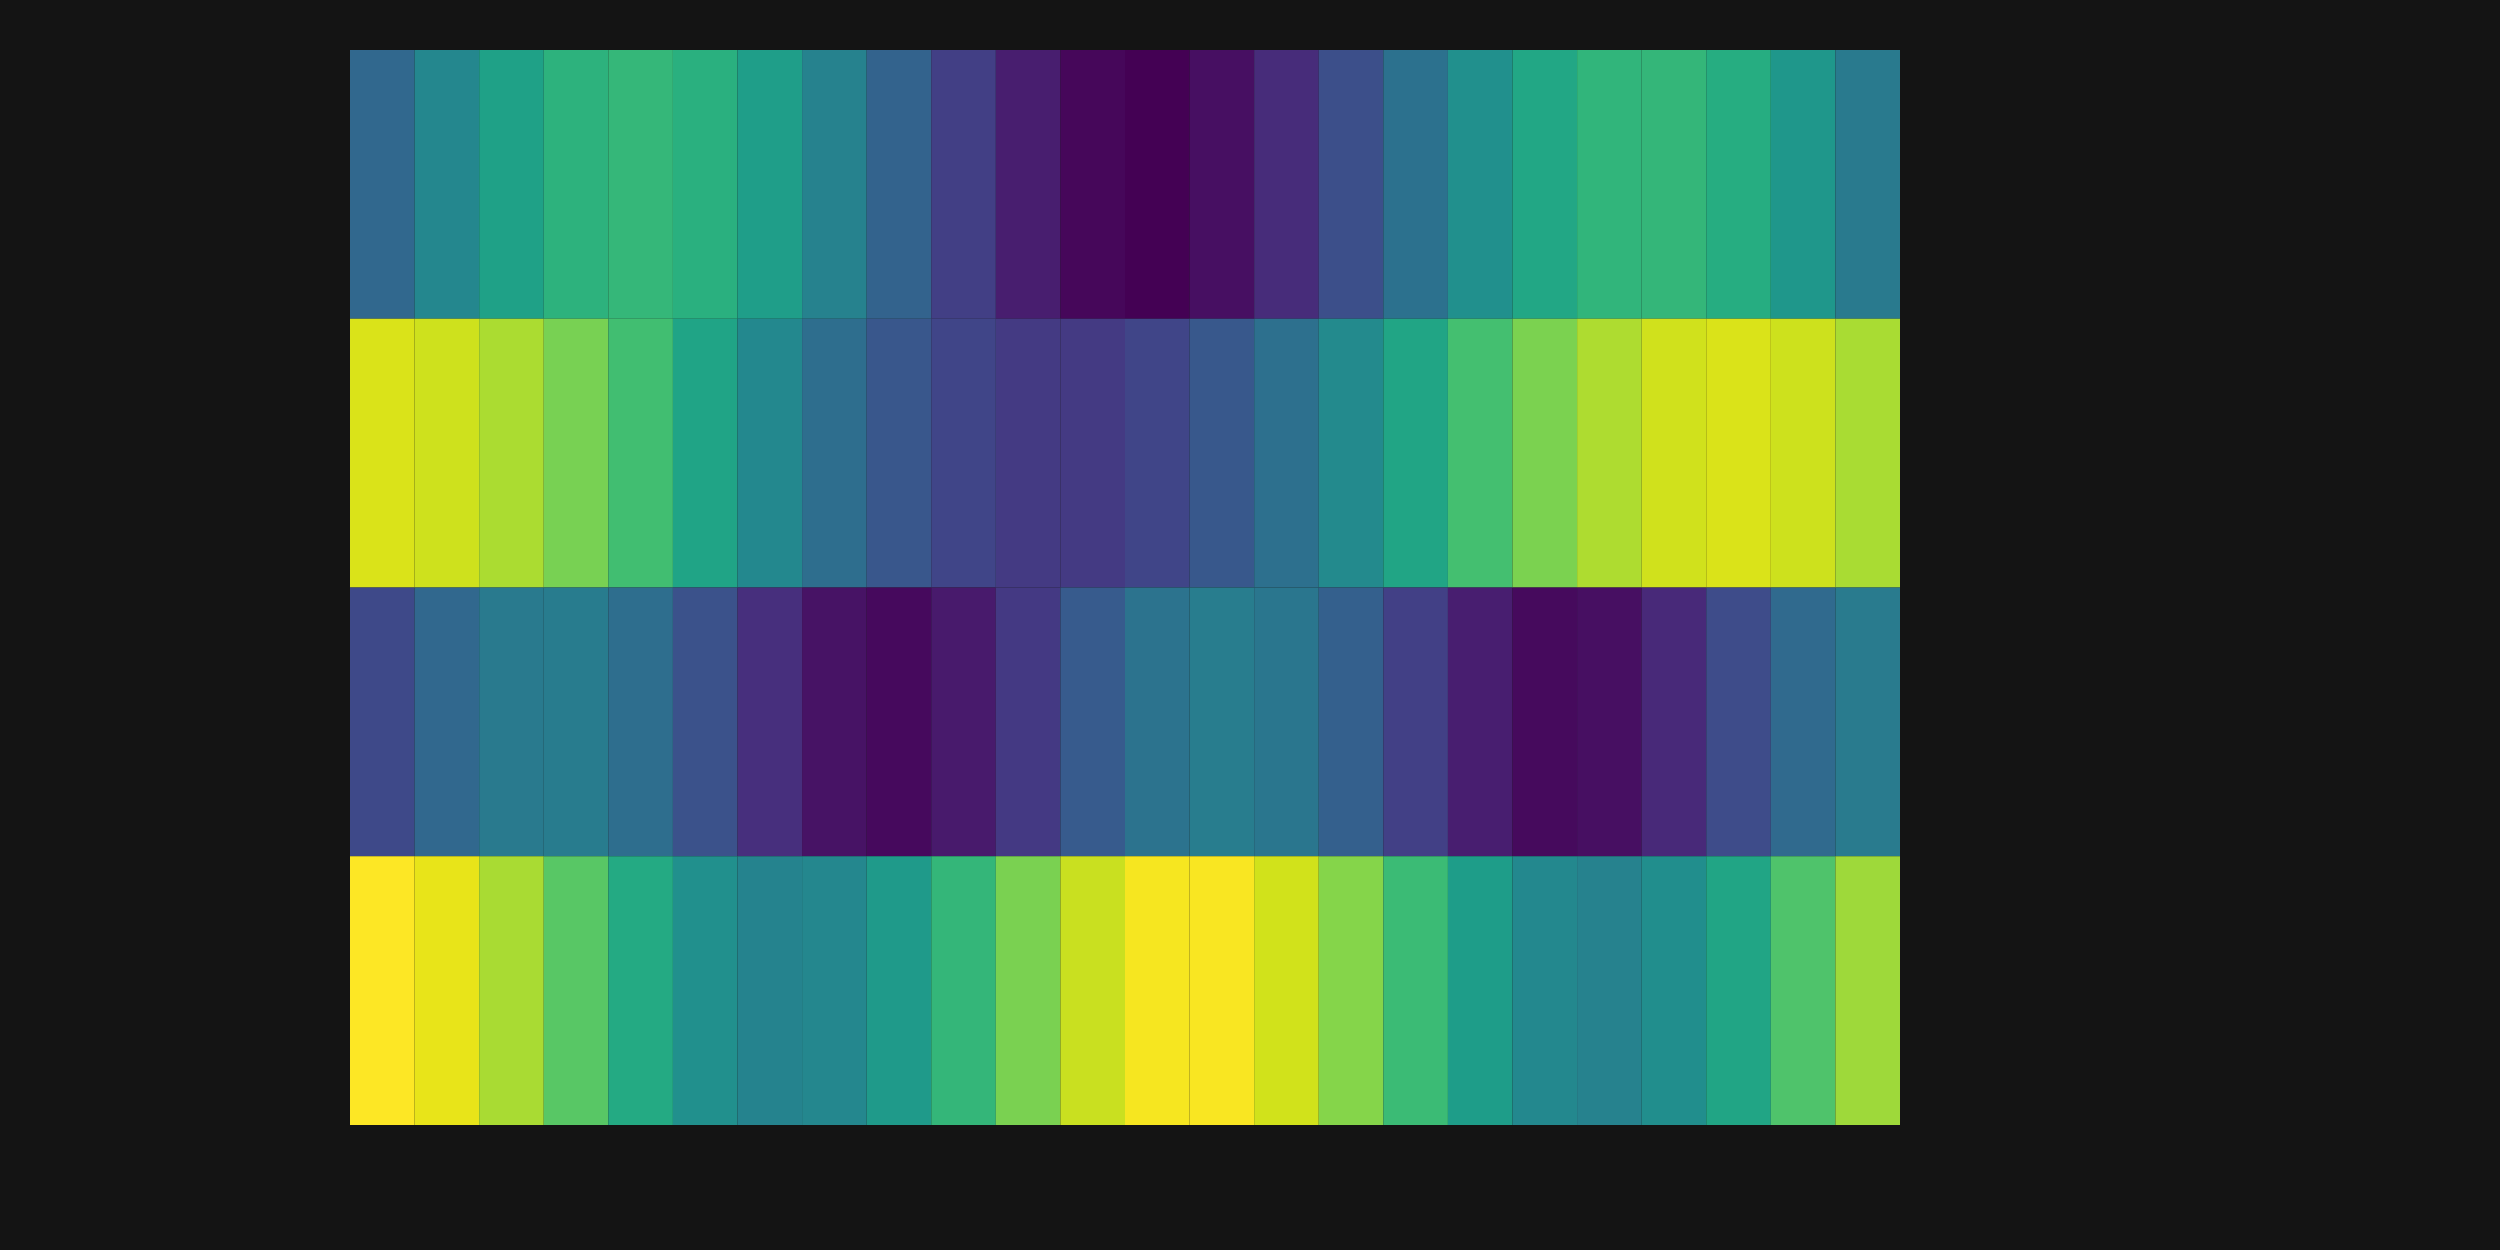
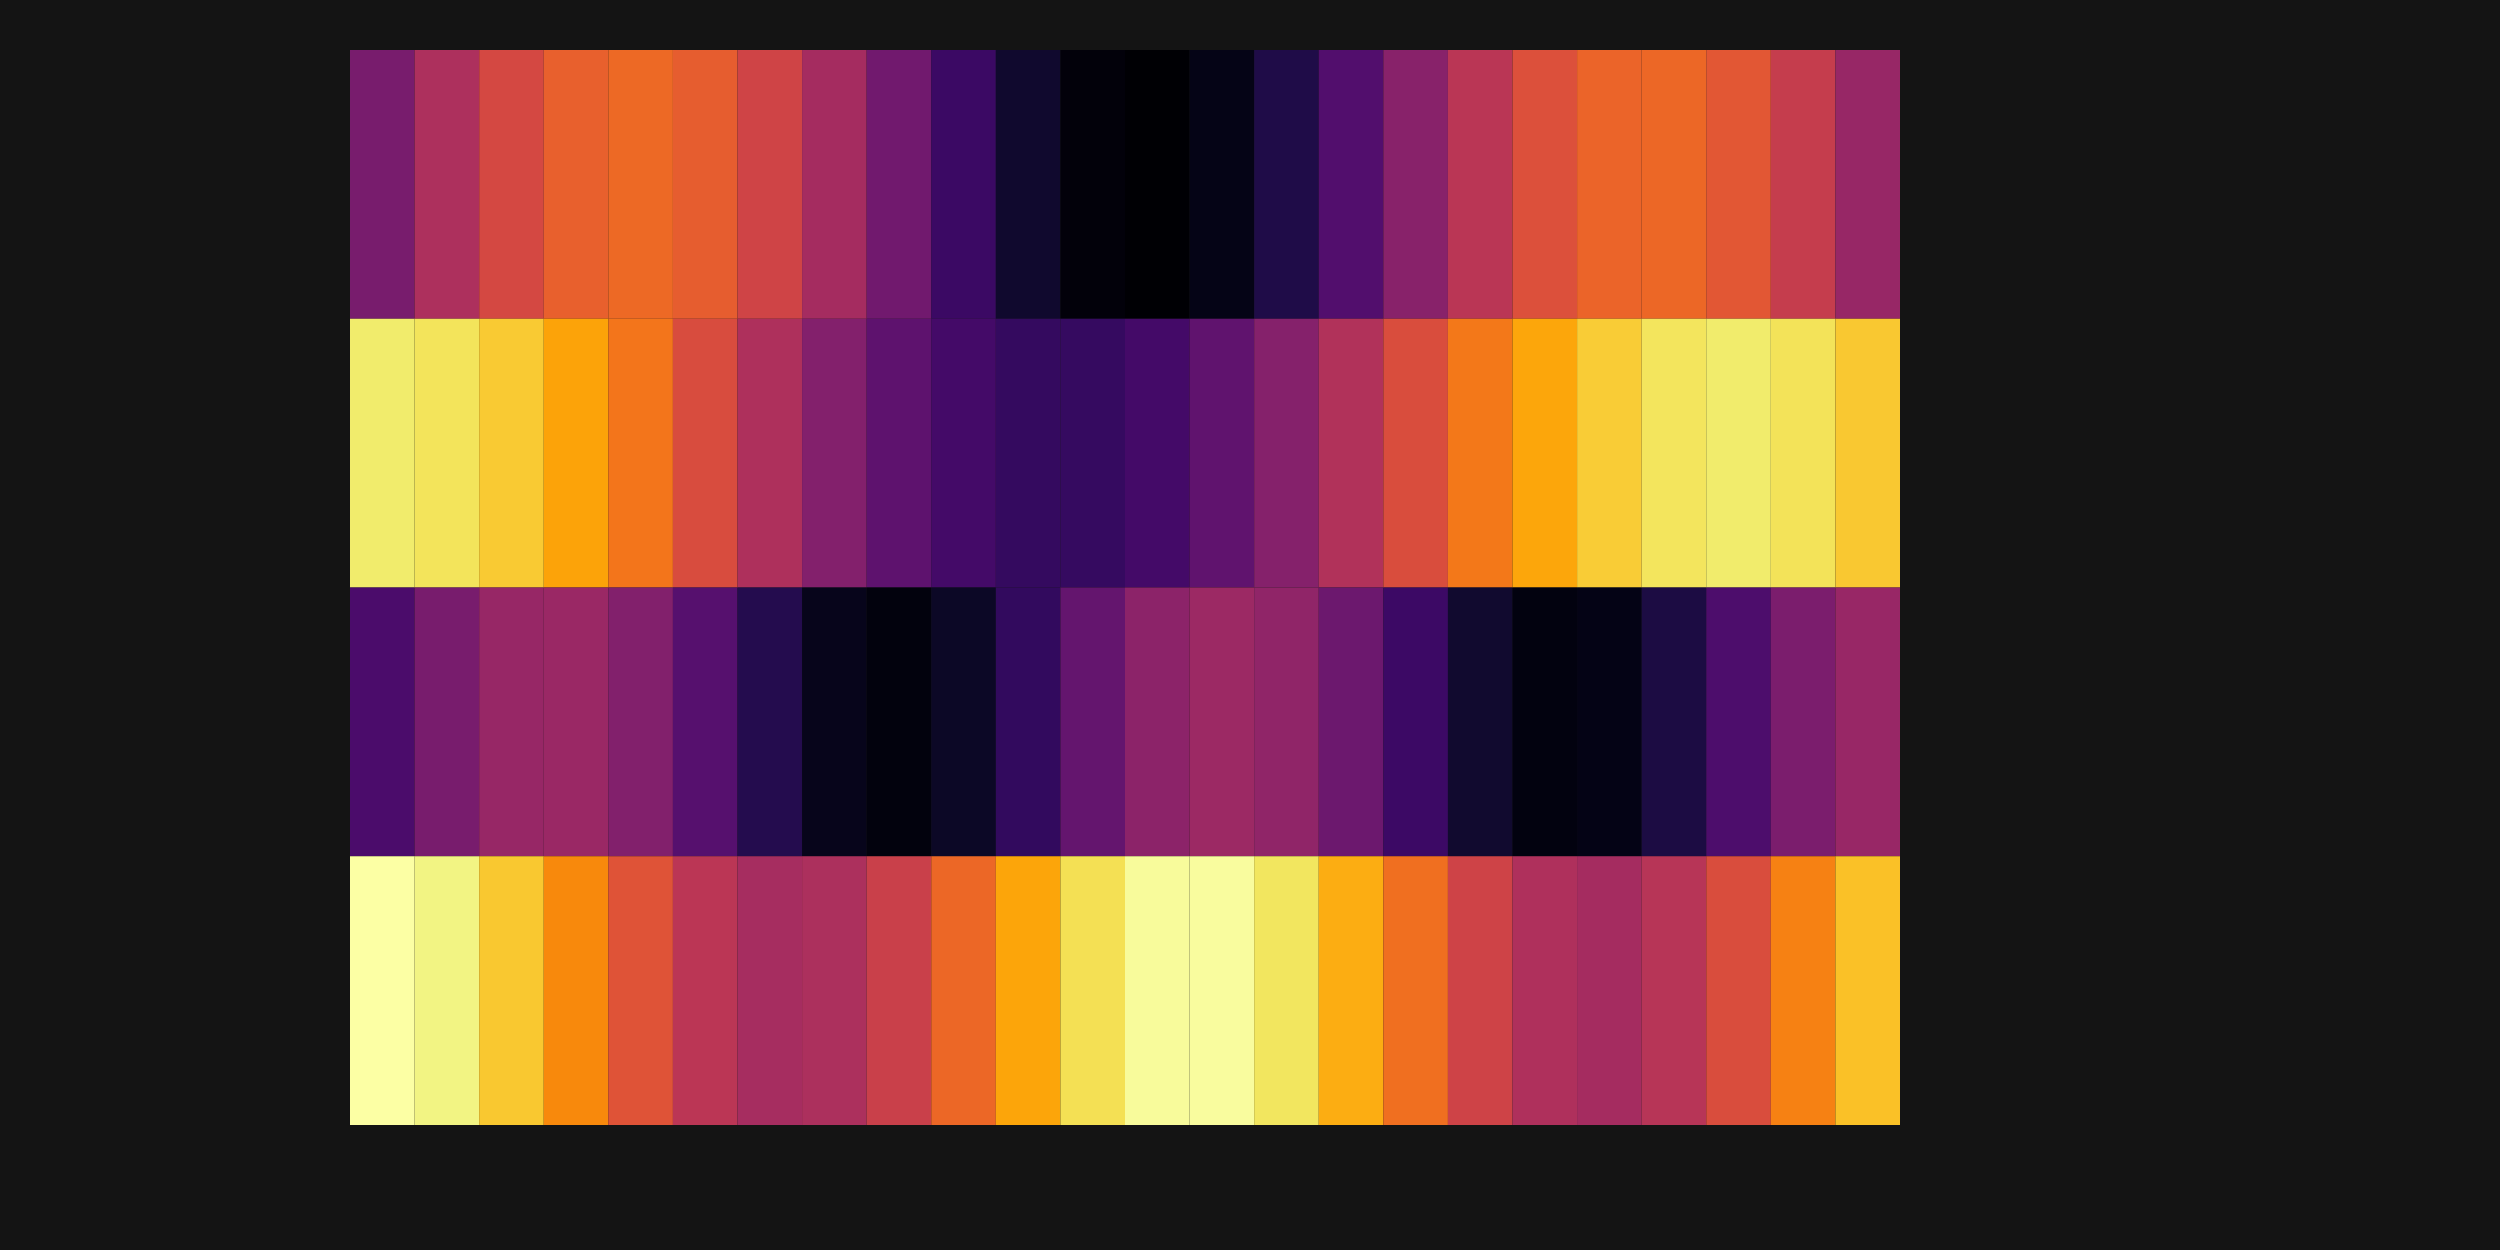
<svg xmlns="http://www.w3.org/2000/svg" viewBox="0 0 640 320" width="640" height="320">
  <rect width="100%" height="100%" fill="#141414" />
-   <rect x="89.6" y="12.8" width="16.533" height="68.8" fill="#31688e" />
-   <rect x="106.133" y="12.8" width="16.533" height="68.8" fill="#24878e" />
-   <rect x="122.667" y="12.8" width="16.533" height="68.8" fill="#1fa187" />
-   <rect x="139.2" y="12.8" width="16.533" height="68.8" fill="#2db27d" />
-   <rect x="155.733" y="12.8" width="16.533" height="68.8" fill="#35b779" />
-   <rect x="172.267" y="12.8" width="16.533" height="68.8" fill="#2ab07f" />
-   <rect x="188.8" y="12.8" width="16.533" height="68.8" fill="#1f9e89" />
-   <rect x="205.333" y="12.8" width="16.533" height="68.8" fill="#26828e" />
-   <rect x="221.867" y="12.8" width="16.533" height="68.8" fill="#33638d" />
-   <rect x="238.4" y="12.8" width="16.533" height="68.8" fill="#423f85" />
-   <rect x="254.933" y="12.8" width="16.533" height="68.8" fill="#481e6f" />
-   <rect x="271.467" y="12.8" width="16.533" height="68.8" fill="#46075a" />
-   <rect x="288" y="12.8" width="16.533" height="68.8" fill="#440154" />
-   <rect x="304.533" y="12.8" width="16.533" height="68.8" fill="#470f62" />
-   <rect x="321.067" y="12.8" width="16.533" height="68.8" fill="#472c7a" />
-   <rect x="337.6" y="12.8" width="16.533" height="68.8" fill="#3c4f8a" />
-   <rect x="354.133" y="12.8" width="16.533" height="68.8" fill="#2c718e" />
-   <rect x="370.667" y="12.8" width="16.533" height="68.8" fill="#21908d" />
-   <rect x="387.2" y="12.8" width="16.533" height="68.8" fill="#22a785" />
-   <rect x="403.733" y="12.8" width="16.533" height="68.8" fill="#31b57b" />
-   <rect x="420.267" y="12.8" width="16.533" height="68.8" fill="#34b679" />
-   <rect x="436.8" y="12.8" width="16.533" height="68.8" fill="#26ad81" />
-   <rect x="453.333" y="12.8" width="16.533" height="68.8" fill="#1f978b" />
-   <rect x="469.867" y="12.8" width="16.533" height="68.8" fill="#297a8e" />
-   <rect x="89.6" y="81.6" width="16.533" height="68.8" fill="#dae319" />
-   <rect x="106.133" y="81.6" width="16.533" height="68.8" fill="#cee11d" />
-   <rect x="122.667" y="81.6" width="16.533" height="68.8" fill="#abdc31" />
-   <rect x="139.2" y="81.6" width="16.533" height="68.8" fill="#78d153" />
-   <rect x="155.733" y="81.6" width="16.533" height="68.8" fill="#41be71" />
-   <rect x="172.267" y="81.6" width="16.533" height="68.8" fill="#20a486" />
-   <rect x="188.8" y="81.6" width="16.533" height="68.8" fill="#23888e" />
-   <rect x="205.333" y="81.6" width="16.533" height="68.8" fill="#2e6e8e" />
-   <rect x="221.867" y="81.6" width="16.533" height="68.8" fill="#39578c" />
-   <rect x="238.4" y="81.6" width="16.533" height="68.8" fill="#404588" />
-   <rect x="254.933" y="81.6" width="16.533" height="68.8" fill="#443a83" />
-   <rect x="271.467" y="81.6" width="16.533" height="68.8" fill="#443a83" />
-   <rect x="288" y="81.6" width="16.533" height="68.8" fill="#404588" />
-   <rect x="304.533" y="81.6" width="16.533" height="68.8" fill="#38588c" />
-   <rect x="321.067" y="81.6" width="16.533" height="68.8" fill="#2d708e" />
-   <rect x="337.6" y="81.6" width="16.533" height="68.8" fill="#238a8d" />
-   <rect x="354.133" y="81.6" width="16.533" height="68.8" fill="#21a585" />
-   <rect x="370.667" y="81.6" width="16.533" height="68.8" fill="#44bf70" />
-   <rect x="387.2" y="81.6" width="16.533" height="68.8" fill="#7bd250" />
-   <rect x="403.733" y="81.6" width="16.533" height="68.8" fill="#aedc30" />
-   <rect x="420.267" y="81.6" width="16.533" height="68.8" fill="#d0e11c" />
-   <rect x="436.8" y="81.6" width="16.533" height="68.8" fill="#dae319" />
-   <rect x="453.333" y="81.6" width="16.533" height="68.8" fill="#cde11d" />
-   <rect x="469.867" y="81.6" width="16.533" height="68.8" fill="#a9dc33" />
-   <rect x="89.6" y="150.4" width="16.533" height="68.8" fill="#3e4989" />
-   <rect x="106.133" y="150.4" width="16.533" height="68.8" fill="#31688e" />
-   <rect x="122.667" y="150.4" width="16.533" height="68.8" fill="#297a8e" />
-   <rect x="139.2" y="150.4" width="16.533" height="68.8" fill="#287c8e" />
-   <rect x="155.733" y="150.4" width="16.533" height="68.8" fill="#2e6e8e" />
-   <rect x="172.267" y="150.4" width="16.533" height="68.8" fill="#3b528b" />
-   <rect x="188.8" y="150.4" width="16.533" height="68.8" fill="#472f7d" />
-   <rect x="205.333" y="150.4" width="16.533" height="68.8" fill="#471365" />
-   <rect x="221.867" y="150.4" width="16.533" height="68.8" fill="#46095d" />
-   <rect x="238.4" y="150.4" width="16.533" height="68.8" fill="#481a6c" />
-   <rect x="254.933" y="150.4" width="16.533" height="68.8" fill="#443983" />
-   <rect x="271.467" y="150.4" width="16.533" height="68.8" fill="#375b8d" />
-   <rect x="288" y="150.4" width="16.533" height="68.8" fill="#2c738e" />
-   <rect x="304.533" y="150.4" width="16.533" height="68.8" fill="#287d8e" />
-   <rect x="321.067" y="150.4" width="16.533" height="68.8" fill="#2a768e" />
-   <rect x="337.6" y="150.4" width="16.533" height="68.8" fill="#34608d" />
-   <rect x="354.133" y="150.4" width="16.533" height="68.8" fill="#424086" />
-   <rect x="370.667" y="150.4" width="16.533" height="68.8" fill="#481e70" />
-   <rect x="387.2" y="150.4" width="16.533" height="68.8" fill="#460a5d" />
-   <rect x="403.733" y="150.4" width="16.533" height="68.8" fill="#470f62" />
-   <rect x="420.267" y="150.4" width="16.533" height="68.8" fill="#482979" />
-   <rect x="436.8" y="150.4" width="16.533" height="68.8" fill="#3e4c8a" />
-   <rect x="453.333" y="150.4" width="16.533" height="68.8" fill="#306a8e" />
-   <rect x="469.867" y="150.4" width="16.533" height="68.8" fill="#297b8e" />
-   <rect x="89.6" y="219.2" width="16.533" height="68.8" fill="#fde725" />
-   <rect x="106.133" y="219.2" width="16.533" height="68.8" fill="#e8e419" />
-   <rect x="122.667" y="219.2" width="16.533" height="68.8" fill="#a9db33" />
-   <rect x="139.2" y="219.2" width="16.533" height="68.8" fill="#58c765" />
-   <rect x="155.733" y="219.2" width="16.533" height="68.8" fill="#24aa83" />
-   <rect x="172.267" y="219.2" width="16.533" height="68.8" fill="#21908d" />
-   <rect x="188.8" y="219.2" width="16.533" height="68.8" fill="#25838e" />
-   <rect x="205.333" y="219.2" width="16.533" height="68.8" fill="#24878e" />
-   <rect x="221.867" y="219.2" width="16.533" height="68.8" fill="#1f9a8a" />
-   <rect x="238.4" y="219.2" width="16.533" height="68.8" fill="#34b679" />
-   <rect x="254.933" y="219.2" width="16.533" height="68.8" fill="#7ad151" />
-   <rect x="271.467" y="219.2" width="16.533" height="68.8" fill="#c9e020" />
-   <rect x="288" y="219.2" width="16.533" height="68.8" fill="#f6e620" />
-   <rect x="304.533" y="219.2" width="16.533" height="68.8" fill="#f9e622" />
-   <rect x="321.067" y="219.2" width="16.533" height="68.8" fill="#d1e21b" />
-   <rect x="337.6" y="219.2" width="16.533" height="68.8" fill="#85d54a" />
-   <rect x="354.133" y="219.2" width="16.533" height="68.8" fill="#3bbb75" />
-   <rect x="370.667" y="219.2" width="16.533" height="68.8" fill="#1e9d89" />
-   <rect x="387.2" y="219.2" width="16.533" height="68.8" fill="#23888e" />
-   <rect x="403.733" y="219.2" width="16.533" height="68.8" fill="#26828e" />
-   <rect x="420.267" y="219.2" width="16.533" height="68.8" fill="#218e8d" />
-   <rect x="436.8" y="219.2" width="16.533" height="68.8" fill="#21a585" />
-   <rect x="453.333" y="219.2" width="16.533" height="68.8" fill="#4fc36b" />
-   <rect x="469.867" y="219.2" width="16.533" height="68.8" fill="#9ed93a" />
+   <rect x="89.6" y="12.8" width="16.533" height="68.8" fill="#781c6d" />
+   <rect x="106.133" y="12.8" width="16.533" height="68.8" fill="#ad305d" />
+   <rect x="122.667" y="12.8" width="16.533" height="68.8" fill="#d44842" />
+   <rect x="139.2" y="12.8" width="16.533" height="68.8" fill="#e8602d" />
+   <rect x="155.733" y="12.8" width="16.533" height="68.8" fill="#ed6925" />
+   <rect x="172.267" y="12.8" width="16.533" height="68.8" fill="#e65d2f" />
+   <rect x="188.8" y="12.8" width="16.533" height="68.8" fill="#cf4446" />
+   <rect x="205.333" y="12.8" width="16.533" height="68.8" fill="#a52c60" />
+   <rect x="221.867" y="12.8" width="16.533" height="68.8" fill="#71196e" />
+   <rect x="238.4" y="12.8" width="16.533" height="68.8" fill="#3b0964" />
+   <rect x="254.933" y="12.8" width="16.533" height="68.8" fill="#10092e" />
+   <rect x="271.467" y="12.8" width="16.533" height="68.8" fill="#02010a" />
+   <rect x="288" y="12.8" width="16.533" height="68.8" fill="#000004" />
+   <rect x="304.533" y="12.8" width="16.533" height="68.8" fill="#050416" />
+   <rect x="321.067" y="12.8" width="16.533" height="68.8" fill="#1f0c48" />
+   <rect x="337.6" y="12.8" width="16.533" height="68.8" fill="#520e6d" />
+   <rect x="354.133" y="12.8" width="16.533" height="68.8" fill="#88226a" />
+   <rect x="370.667" y="12.8" width="16.533" height="68.8" fill="#ba3655" />
+   <rect x="387.2" y="12.8" width="16.533" height="68.8" fill="#dc503b" />
+   <rect x="403.733" y="12.8" width="16.533" height="68.8" fill="#eb6429" />
+   <rect x="420.267" y="12.8" width="16.533" height="68.8" fill="#ec6726" />
+   <rect x="436.8" y="12.8" width="16.533" height="68.8" fill="#e25734" />
+   <rect x="453.333" y="12.8" width="16.533" height="68.8" fill="#c53d4d" />
+   <rect x="469.867" y="12.8" width="16.533" height="68.8" fill="#972766" />
+   <rect x="89.6" y="81.6" width="16.533" height="68.8" fill="#f1ec6c" />
+   <rect x="106.133" y="81.6" width="16.533" height="68.8" fill="#f3e45b" />
+   <rect x="122.667" y="81.6" width="16.533" height="68.8" fill="#f9ca33" />
+   <rect x="139.2" y="81.6" width="16.533" height="68.8" fill="#fca309" />
+   <rect x="155.733" y="81.6" width="16.533" height="68.8" fill="#f3751b" />
+   <rect x="172.267" y="81.6" width="16.533" height="68.8" fill="#d84c3e" />
+   <rect x="188.8" y="81.6" width="16.533" height="68.8" fill="#ae305c" />
+   <rect x="205.333" y="81.6" width="16.533" height="68.8" fill="#83206c" />
+   <rect x="221.867" y="81.6" width="16.533" height="68.8" fill="#5e126e" />
+   <rect x="238.4" y="81.6" width="16.533" height="68.8" fill="#440a68" />
+   <rect x="254.933" y="81.6" width="16.533" height="68.8" fill="#340a5f" />
+   <rect x="271.467" y="81.6" width="16.533" height="68.8" fill="#350a60" />
+   <rect x="288" y="81.6" width="16.533" height="68.8" fill="#440a68" />
+   <rect x="304.533" y="81.6" width="16.533" height="68.8" fill="#60136e" />
+   <rect x="321.067" y="81.6" width="16.533" height="68.8" fill="#85216b" />
+   <rect x="337.6" y="81.6" width="16.533" height="68.8" fill="#b1325a" />
+   <rect x="354.133" y="81.6" width="16.533" height="68.8" fill="#d94d3d" />
+   <rect x="370.667" y="81.6" width="16.533" height="68.8" fill="#f37819" />
+   <rect x="387.2" y="81.6" width="16.533" height="68.8" fill="#fca60b" />
+   <rect x="403.733" y="81.6" width="16.533" height="68.8" fill="#f9cc36" />
+   <rect x="420.267" y="81.6" width="16.533" height="68.8" fill="#f3e55d" />
+   <rect x="436.8" y="81.6" width="16.533" height="68.8" fill="#f1ec6c" />
+   <rect x="453.333" y="81.6" width="16.533" height="68.8" fill="#f3e359" />
+   <rect x="469.867" y="81.6" width="16.533" height="68.8" fill="#f9c831" />
+   <rect x="89.6" y="150.4" width="16.533" height="68.8" fill="#4b0c6b" />
+   <rect x="106.133" y="150.4" width="16.533" height="68.8" fill="#781c6d" />
+   <rect x="122.667" y="150.4" width="16.533" height="68.8" fill="#972766" />
+   <rect x="139.2" y="150.4" width="16.533" height="68.8" fill="#9a2865" />
+   <rect x="155.733" y="150.4" width="16.533" height="68.8" fill="#82206c" />
+   <rect x="172.267" y="150.4" width="16.533" height="68.8" fill="#56106e" />
+   <rect x="188.8" y="150.4" width="16.533" height="68.8" fill="#240c4e" />
+   <rect x="205.333" y="150.4" width="16.533" height="68.8" fill="#07051b" />
+   <rect x="221.867" y="150.4" width="16.533" height="68.8" fill="#02020d" />
+   <rect x="238.4" y="150.4" width="16.533" height="68.8" fill="#0c0826" />
+   <rect x="254.933" y="150.4" width="16.533" height="68.8" fill="#320a5e" />
+   <rect x="271.467" y="150.4" width="16.533" height="68.8" fill="#64156e" />
+   <rect x="288" y="150.4" width="16.533" height="68.8" fill="#8c2369" />
+   <rect x="304.533" y="150.4" width="16.533" height="68.8" fill="#9c2964" />
+   <rect x="321.067" y="150.4" width="16.533" height="68.8" fill="#902568" />
+   <rect x="337.6" y="150.4" width="16.533" height="68.8" fill="#6c186e" />
+   <rect x="354.133" y="150.4" width="16.533" height="68.8" fill="#3c0965" />
+   <rect x="370.667" y="150.4" width="16.533" height="68.8" fill="#110a2f" />
+   <rect x="387.2" y="150.4" width="16.533" height="68.8" fill="#02020f" />
+   <rect x="403.733" y="150.4" width="16.533" height="68.8" fill="#040315" />
+   <rect x="420.267" y="150.4" width="16.533" height="68.8" fill="#1c0c43" />
+   <rect x="436.8" y="150.4" width="16.533" height="68.8" fill="#4d0d6c" />
+   <rect x="453.333" y="150.4" width="16.533" height="68.8" fill="#7b1d6d" />
+   <rect x="469.867" y="150.4" width="16.533" height="68.8" fill="#982766" />
+   <rect x="89.6" y="219.2" width="16.533" height="68.8" fill="#fcffa4" />
+   <rect x="106.133" y="219.2" width="16.533" height="68.8" fill="#f2f483" />
+   <rect x="122.667" y="219.2" width="16.533" height="68.8" fill="#f9c830" />
+   <rect x="139.2" y="219.2" width="16.533" height="68.8" fill="#f8890c" />
+   <rect x="155.733" y="219.2" width="16.533" height="68.8" fill="#df5337" />
+   <rect x="172.267" y="219.2" width="16.533" height="68.8" fill="#bb3655" />
+   <rect x="188.8" y="219.2" width="16.533" height="68.8" fill="#a62d60" />
+   <rect x="205.333" y="219.2" width="16.533" height="68.8" fill="#ac305d" />
+   <rect x="221.867" y="219.2" width="16.533" height="68.8" fill="#c9404a" />
+   <rect x="238.4" y="219.2" width="16.533" height="68.8" fill="#ec6726" />
+   <rect x="254.933" y="219.2" width="16.533" height="68.8" fill="#fca50a" />
+   <rect x="271.467" y="219.2" width="16.533" height="68.8" fill="#f4e054" />
+   <rect x="288" y="219.2" width="16.533" height="68.8" fill="#f8fb9b" />
+   <rect x="304.533" y="219.2" width="16.533" height="68.8" fill="#f9fc9e" />
+   <rect x="321.067" y="219.2" width="16.533" height="68.8" fill="#f2e65f" />
+   <rect x="337.6" y="219.2" width="16.533" height="68.8" fill="#fcad12" />
+   <rect x="354.133" y="219.2" width="16.533" height="68.8" fill="#f06f20" />
+   <rect x="370.667" y="219.2" width="16.533" height="68.8" fill="#ce4347" />
+   <rect x="387.2" y="219.2" width="16.533" height="68.8" fill="#af305c" />
+   <rect x="403.733" y="219.2" width="16.533" height="68.8" fill="#a52c60" />
+   <rect x="420.267" y="219.2" width="16.533" height="68.8" fill="#b73557" />
+   <rect x="436.8" y="219.2" width="16.533" height="68.8" fill="#d94d3d" />
+   <rect x="453.333" y="219.2" width="16.533" height="68.8" fill="#f68113" />
+   <rect x="469.867" y="219.2" width="16.533" height="68.8" fill="#fac127" />
</svg>
